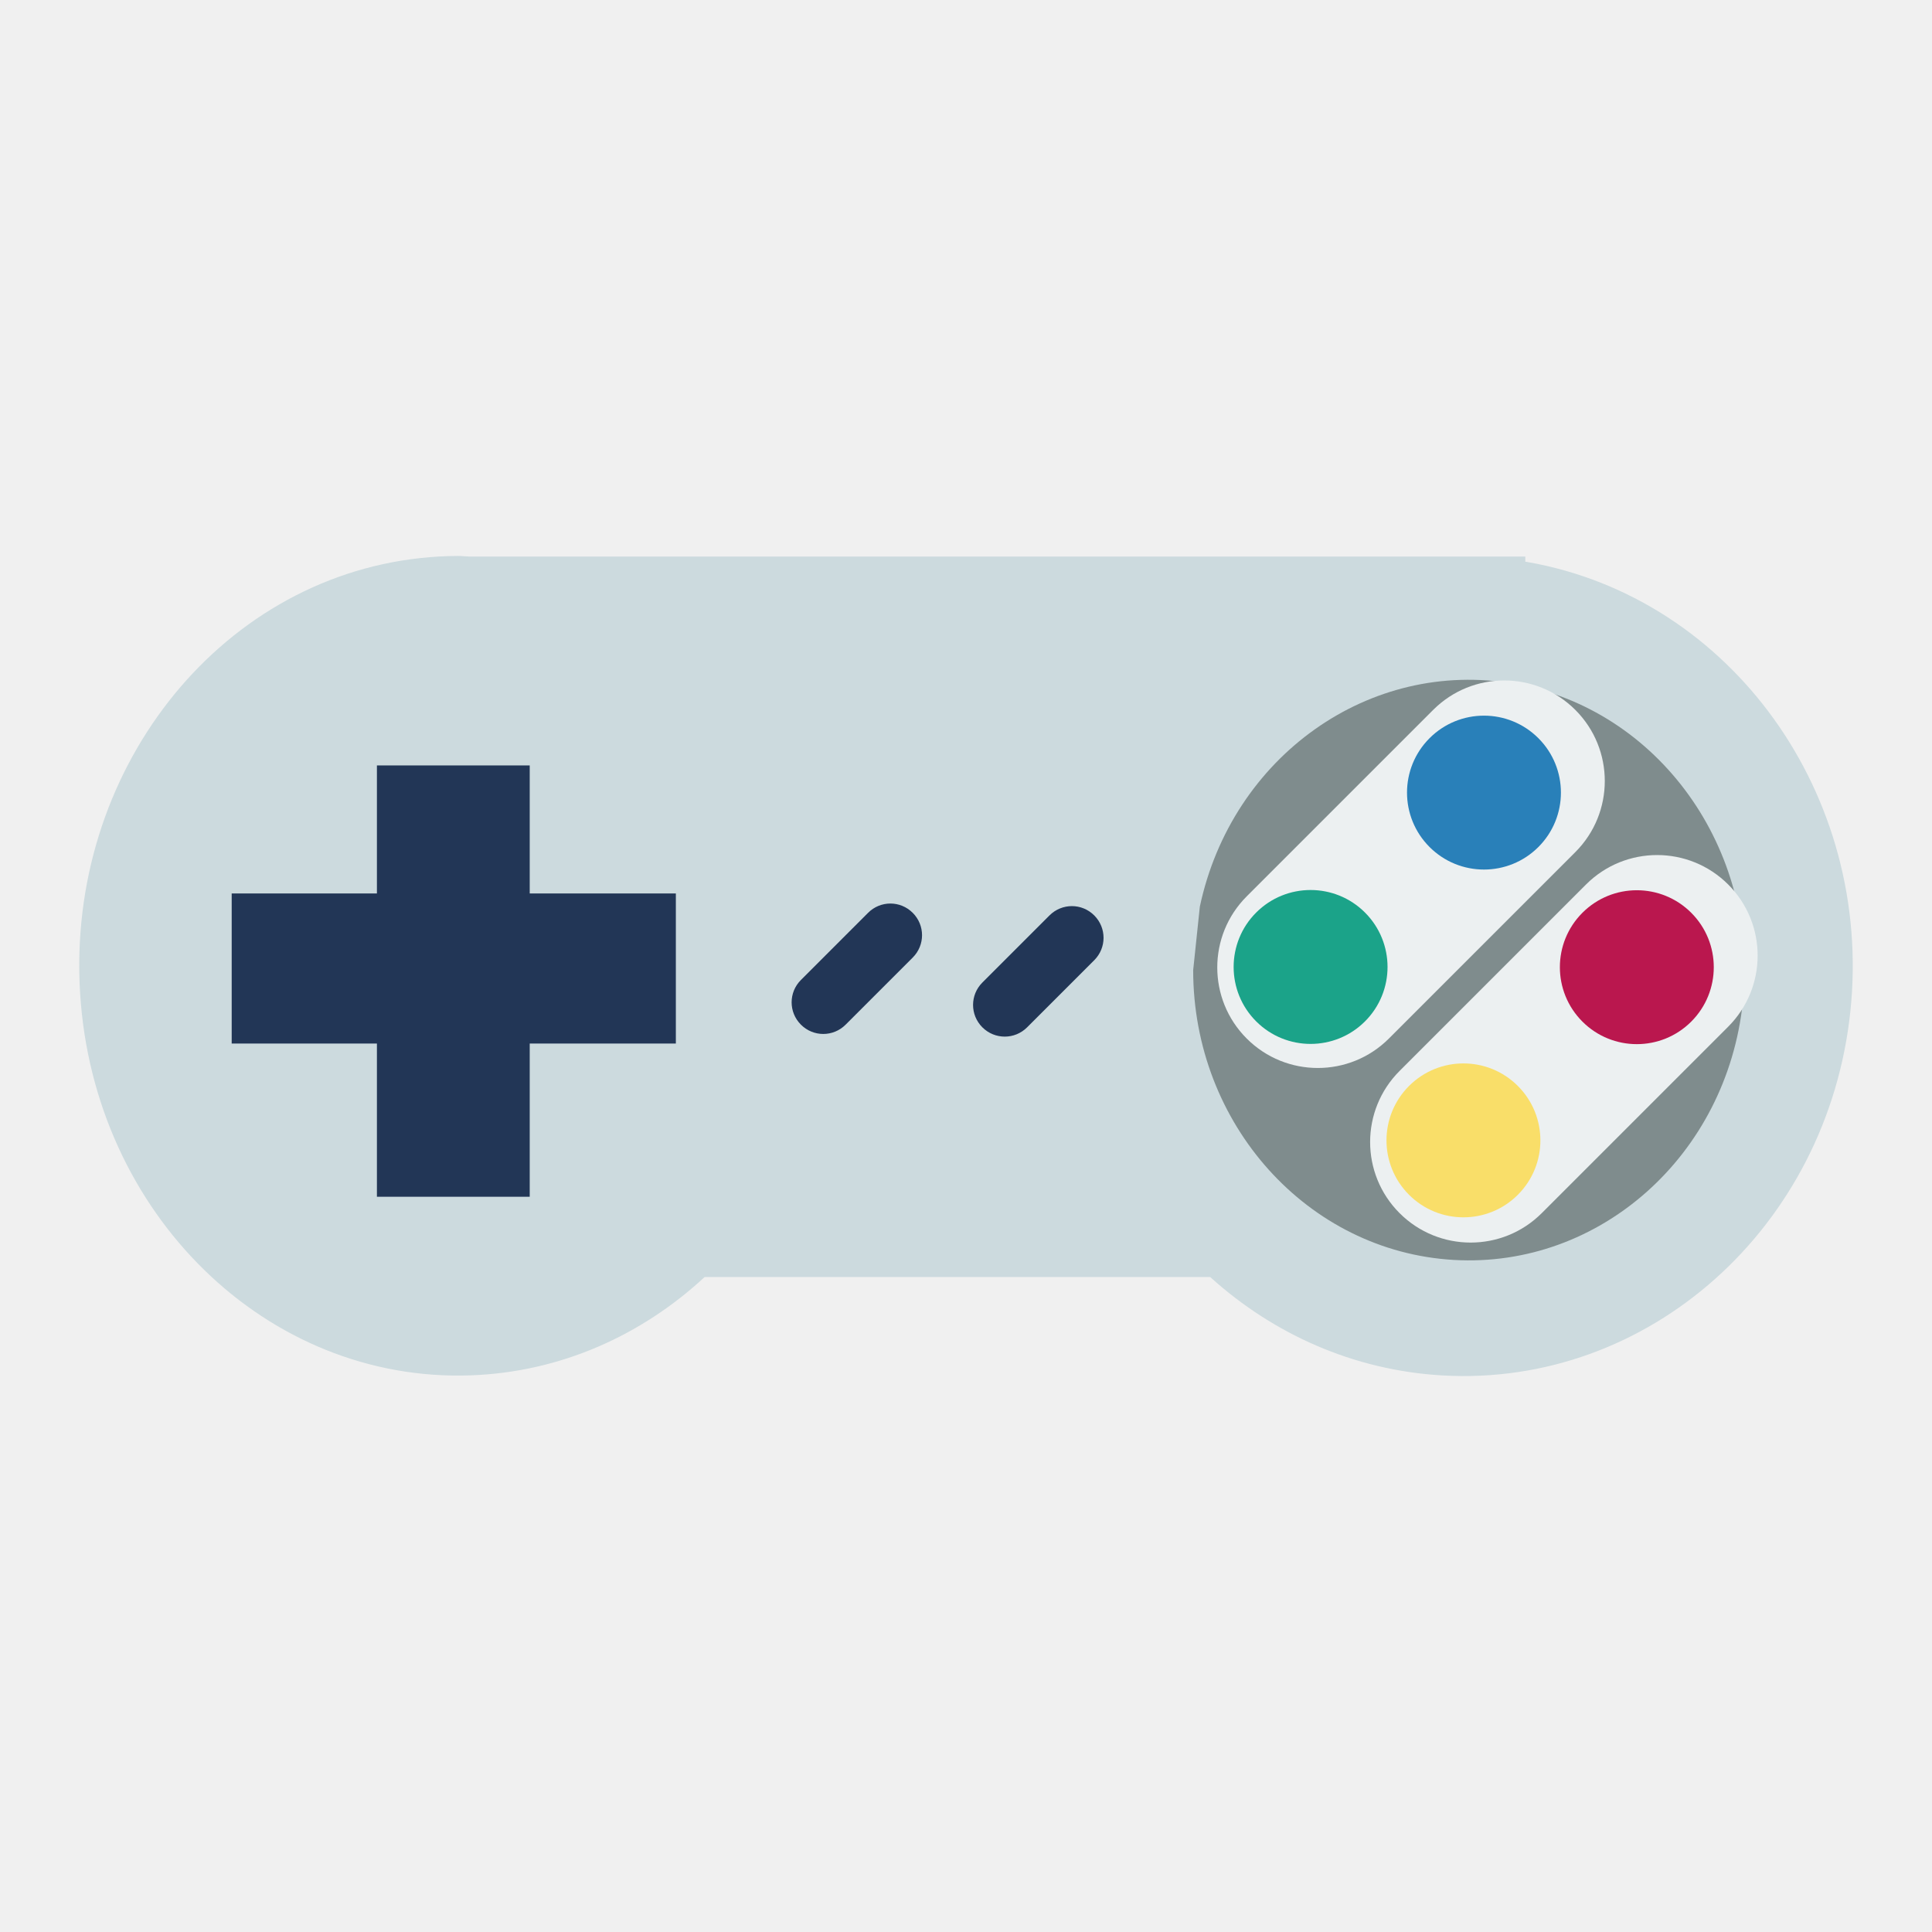
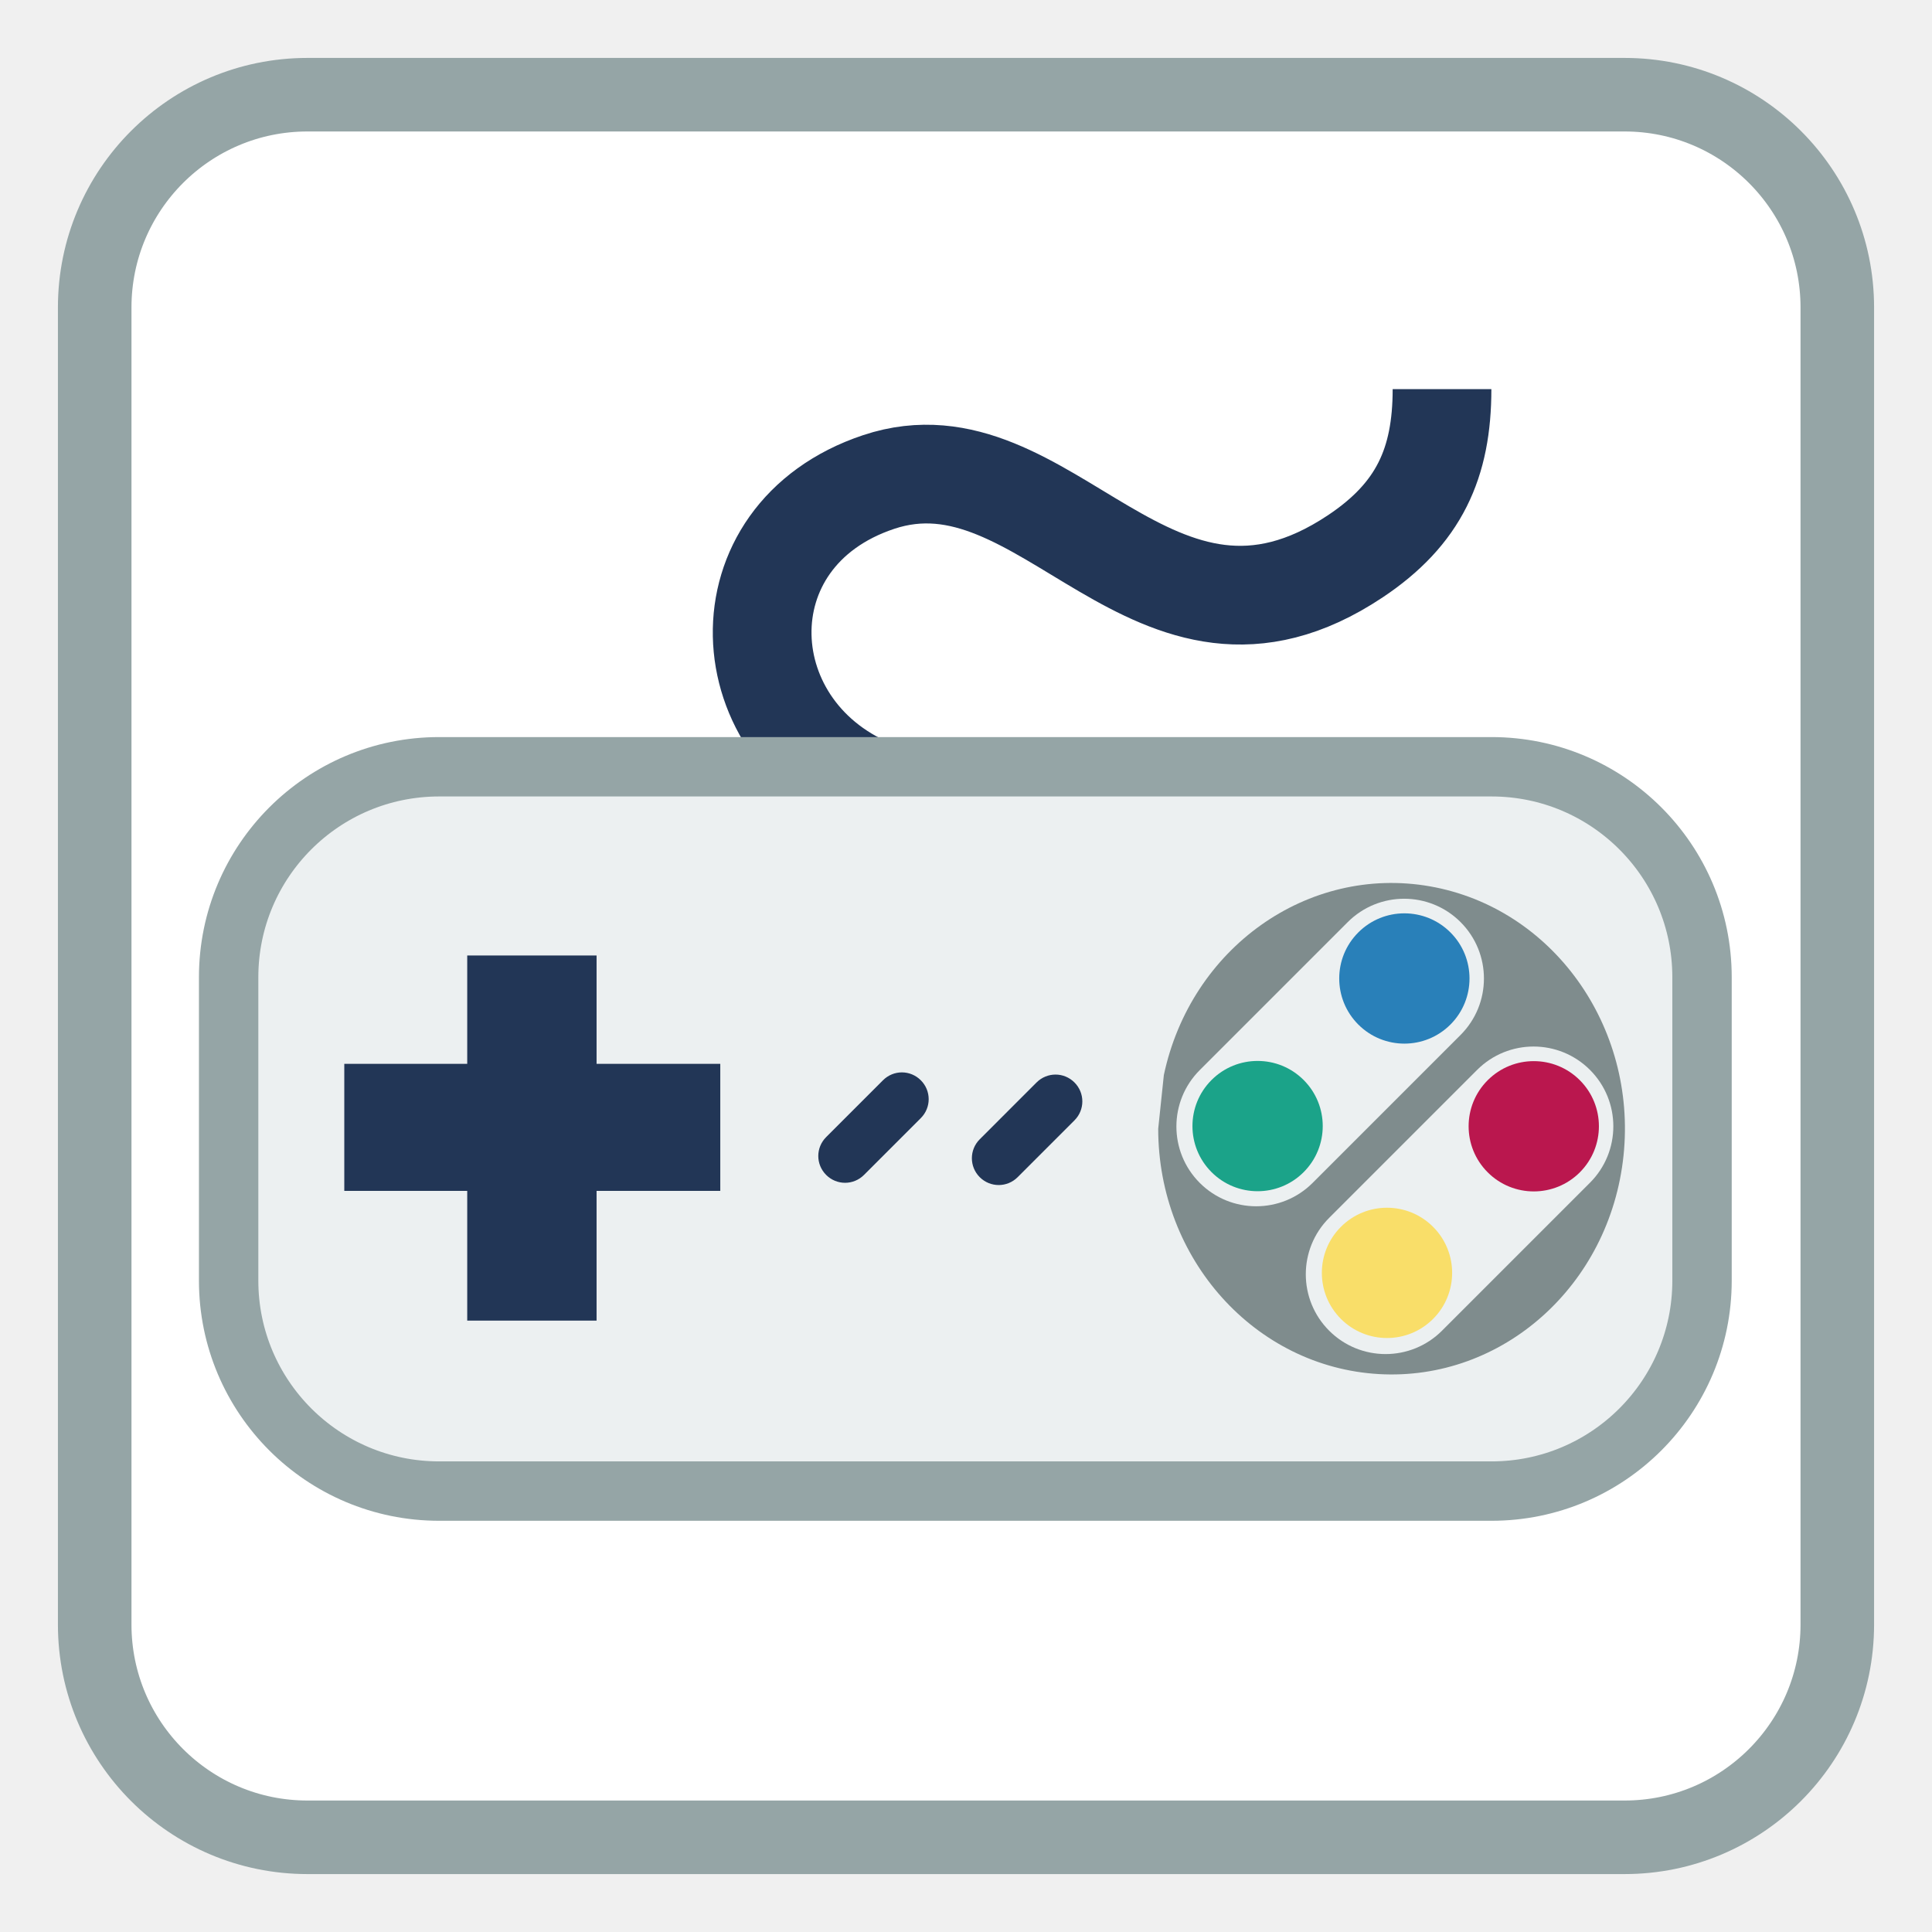
<svg xmlns="http://www.w3.org/2000/svg" width="512" height="512" id="svg2" version="1.1" viewBox="0 0 512 512">
  <defs id="defs4" />
-   <path style="fill:#ccdade;fill-opacity:1;fill-rule:evenodd;stroke:#003bc3;stroke-width:0;stroke-linecap:square;stroke-linejoin:miter;stroke-miterlimit:2.013" d="m 121.389,147.336 c -3.316,0.005 -6.671,0.195 -10.038,0.562 -53.874,5.87 -93.744,56.887 -90.122,115.318 3.621,58.431 49.437,103.224 103.553,101.264 23.686,-0.857 45.216,-10.533 61.955,-26.059 l 133.969,0 c 16.667,15.086 37.961,24.718 61.493,26.079 54.666,3.162 102.16,-39.204 108.171,-96.506 6.01,-57.304 -31.561,-109.576 -85.565,-119.052 -0.195,-0.031 -0.387,-0.051 -0.582,-0.082 l 0,-1.365 -19.474,0 -260.328,0 c -1.016,-0.031 -2.01,-0.162 -3.031,-0.16 z" id="shape0" />
-   <path style="fill:#7f8c8d;fill-rule:evenodd;stroke:#003bc3;stroke-width:0;stroke-linecap:square;stroke-linejoin:miter;stroke-miterlimit:2" d="m 316.204,257.103 c 0.01,40.839 30.323,74.552 69.048,76.792 38.725,2.24 72.362,-27.774 76.619,-68.366 4.258,-40.592 -22.35,-77.613 -60.605,-84.326 -38.255,-6.713 -74.825,19.222 -83.298,59.075" stroke-miterlimit="2" id="shape3" />
-   <path style="fill:#223656;fill-opacity:1;fill-rule:evenodd;stroke:#003bc3;stroke-width:0;stroke-linecap:square;stroke-linejoin:miter;stroke-miterlimit:2.013" d="m 99.887,202.846 0,33.929 -38.486,0 0,39.771 38.486,0 0,40.614 40.494,0 0,-40.614 38.727,0 0,-39.771 -38.727,0 0,-33.929 -40.494,0 z m 136.077,36.599 c -2.144,0 -4.28,0.826 -5.922,2.469 l -17.788,17.788 c -3.285,3.285 -3.285,8.56 0,11.845 3.285,3.285 8.56,3.285 11.845,0 l 17.788,-17.788 c 3.285,-3.285 3.285,-8.56 0,-11.845 -1.643,-1.643 -3.779,-2.469 -5.922,-2.469 z m 48.103,0.683 c -2.144,0 -4.3,0.826 -5.943,2.469 l -17.788,17.788 c -3.285,3.285 -3.285,8.58 0,11.865 3.285,3.285 8.58,3.285 11.865,0 l 17.788,-17.787 c 3.285,-3.285 3.285,-8.58 0,-11.865 -1.643,-1.643 -3.779,-2.469 -5.922,-2.469 z" id="shape4" />
-   <rect style="fill:#ecf0f1;fill-rule:evenodd;stroke:#003bc3;stroke-width:0;stroke-linecap:square;stroke-linejoin:miter;stroke-miterlimit:2.013" y="401.592" x="39.01" ry="19.982pt" rx="19.982pt" height="39.965pt" width="92.373pt" stroke-miterlimit="2.013" transform="rotate(-45)" id="shape8" />
-   <path style="fill:#1ba389;fill-opacity:1;fill-rule:evenodd;stroke:#003bc3;stroke-width:0;stroke-linecap:square;stroke-linejoin:miter;stroke-miterlimit:2" d="m 361.739,241.835 c -7.964,-7.964 -20.876,-7.964 -28.84,0 -7.964,7.964 -7.964,20.876 0,28.84 7.964,7.964 20.876,7.964 28.84,0 7.964,-7.964 7.964,-20.876 0,-28.84" stroke-miterlimit="2" id="shape9" />
-   <path style="fill:#2980b9;fill-opacity:1;fill-rule:evenodd;stroke:#003bc3;stroke-width:0;stroke-linecap:square;stroke-linejoin:miter;stroke-miterlimit:2" d="m 407.687,195.628 c -7.964,-7.964 -20.876,-7.964 -28.84,0 -7.964,7.964 -7.964,20.876 0,28.84 7.964,7.964 20.876,7.964 28.84,0 7.964,-7.964 7.964,-20.876 0,-28.84" stroke-miterlimit="2" id="shape10" />
-   <rect style="fill:#ecf0f1;fill-rule:evenodd;stroke:#003bc3;stroke-width:0;stroke-linecap:square;stroke-linejoin:miter;stroke-miterlimit:2" y="462.952" x="34.938" ry="19.982pt" rx="19.982pt" height="39.965pt" width="92.373pt" stroke-miterlimit="2" transform="rotate(-45)" id="shape11" />
-   <path style="fill:#f9de69;fill-opacity:1;fill-rule:evenodd;stroke:#003bc3;stroke-width:0;stroke-linecap:square;stroke-linejoin:miter;stroke-miterlimit:2" d="m 402.247,287.791 c -7.964,-7.964 -20.876,-7.964 -28.84,0 -7.964,7.964 -7.964,20.876 0,28.84 7.964,7.964 20.876,7.964 28.84,0 7.964,-7.964 7.964,-20.876 0,-28.84" stroke-miterlimit="2" id="shape12" />
-   <path style="fill:#ba174e;fill-opacity:1;fill-rule:evenodd;stroke:#003bc3;stroke-width:0;stroke-linecap:square;stroke-linejoin:miter;stroke-miterlimit:2" d="m 448.196,241.896 c -7.964,-7.964 -20.876,-7.964 -28.84,0 -7.964,7.964 -7.964,20.876 0,28.84 7.964,7.964 20.876,7.964 28.84,0 7.964,-7.964 7.964,-20.876 0,-28.84" stroke-miterlimit="2" id="shape13" />
+   <rect style="opacity:1;fill:#ffffff;fill-opacity:1;stroke:#95a5a6;stroke-width:19.492;stroke-miterlimit:4;stroke-dasharray:none;stroke-opacity:1" id="rect4136" width="461.808" height="461.808" x="25.096" y="25.096" rx="56.384" ry="56.384" />
+   <path style="fill:none;fill-rule:evenodd;stroke:#223656;stroke-width:26.158;stroke-linecap:butt;stroke-linejoin:miter;stroke-miterlimit:4;stroke-dasharray:none;stroke-opacity:1" d="m 232.854,209.764 c -39.807,-15.026 -42.512,-67.86 0,-82.03 44.635,-14.878 72.521,55.558 126.326,19.687 16.877,-11.251 22.968,-24.695 22.968,-44.296" id="path4147" />
+   <rect style="opacity:1;fill:#ecf0f1;fill-opacity:1;stroke:#95a5a6;stroke-width:15.739;stroke-miterlimit:4;stroke-dasharray:none;stroke-opacity:1" id="rect4141" width="390.464" height="191.951" x="60.591" y="203.202" rx="55.781" ry="55.781" />
+   <path style="fill:#7f8c8d;fill-rule:evenodd;stroke:#003bc3;stroke-width:0;stroke-linecap:square;stroke-linejoin:miter;stroke-miterlimit:2" d="m 306.937,299.14 c 0.008,34.571 25.669,63.11 58.45,65.006 32.781,1.896 61.256,-23.511 64.86,-57.874 3.604,-34.362 -18.919,-65.701 -51.303,-71.383 -32.384,-5.683 -63.341,16.272 -70.513,50.008" stroke-miterlimit="2" id="shape3" />
+   <path style="fill:#223656;fill-opacity:1;fill-rule:evenodd;stroke:#003bc3;stroke-width:0;stroke-linecap:square;stroke-linejoin:miter;stroke-miterlimit:2.013" d="m 123.82,253.211 0,28.721 -32.579,0 0,33.667 32.579,0 0,34.381 34.279,0 0,-34.381 32.783,0 0,-33.667 -32.783,0 0,-28.721 -34.279,0 z m 115.192,30.982 c -1.815,0 -3.623,0.7 -5.014,2.09 l -15.058,15.058 c -2.781,2.781 -2.781,7.246 0,10.027 2.781,2.781 7.246,2.781 10.027,0 l 15.058,-15.058 c 2.781,-2.781 2.781,-7.246 0,-10.027 -1.391,-1.391 -3.199,-2.09 -5.014,-2.09 z m 40.72,0.578 c -1.815,0 -3.64,0.7 -5.031,2.09 l -15.058,15.058 c -2.781,2.781 -2.781,7.263 0,10.044 2.781,2.781 7.263,2.781 10.044,0 l 15.058,-15.057 c 2.781,-2.781 2.781,-7.263 0,-10.044 -1.391,-1.39 -3.199,-2.09 -5.014,-2.09 z" id="shape4" />
+   <rect style="fill:#ecf0f1;fill-rule:evenodd;stroke:#003bc3;stroke-width:0;stroke-linecap:square;stroke-linejoin:miter;stroke-miterlimit:2.013" y="425.347" x="3.159" ry="21.145" rx="21.145" height="42.289" width="97.744" stroke-miterlimit="2.013" transform="matrix(0.7071068,-0.7071068,0.7071068,0.7071068,0,0)" id="shape8" />
+   <path style="fill:#1ba389;fill-opacity:1;fill-rule:evenodd;stroke:#003bc3;stroke-width:0;stroke-linecap:square;stroke-linejoin:miter;stroke-miterlimit:2" d="m 345.483,286.215 c -6.742,-6.742 -17.672,-6.742 -24.414,0 -6.742,6.742 -6.742,17.672 0,24.414 6.742,6.742 17.672,6.742 24.414,0 6.742,-6.742 6.742,-17.672 0,-24.414" stroke-miterlimit="2" id="shape9" />
+   <path style="fill:#2980b9;fill-opacity:1;fill-rule:evenodd;stroke:#003bc3;stroke-width:0;stroke-linecap:square;stroke-linejoin:miter;stroke-miterlimit:2" d="m 384.379,247.101 c -6.742,-6.742 -17.672,-6.742 -24.414,0 -6.742,6.742 -6.742,17.672 0,24.414 6.742,6.742 17.672,6.742 24.414,0 6.742,-6.742 6.742,-17.672 0,-24.414" stroke-miterlimit="2" id="shape10" />
+   <rect style="fill:#ecf0f1;fill-rule:evenodd;stroke:#003bc3;stroke-width:0;stroke-linecap:square;stroke-linejoin:miter;stroke-miterlimit:2" y="477.29" x="-0.288" ry="21.145" rx="21.145" height="42.289" width="97.744" stroke-miterlimit="2" transform="matrix(0.7071068,-0.7071068,0.7071068,0.7071068,0,0)" id="shape11" />
+   <path style="fill:#f9de69;fill-opacity:1;fill-rule:evenodd;stroke:#003bc3;stroke-width:0;stroke-linecap:square;stroke-linejoin:miter;stroke-miterlimit:2" d="m 379.775,325.118 c -6.742,-6.742 -17.672,-6.742 -24.414,0 -6.742,6.742 -6.742,17.672 0,24.414 6.742,6.742 17.672,6.742 24.414,0 6.742,-6.742 6.742,-17.672 0,-24.414" stroke-miterlimit="2" id="shape12" />
+   <path style="fill:#ba174e;fill-opacity:1;fill-rule:evenodd;stroke:#003bc3;stroke-width:0;stroke-linecap:square;stroke-linejoin:miter;stroke-miterlimit:2" d="m 418.671,286.267 c -6.742,-6.742 -17.672,-6.742 -24.414,0 -6.742,6.742 -6.742,17.672 0,24.414 6.742,6.742 17.672,6.742 24.414,0 6.742,-6.742 6.742,-17.672 0,-24.414" stroke-miterlimit="2" id="shape13" />
</svg>
